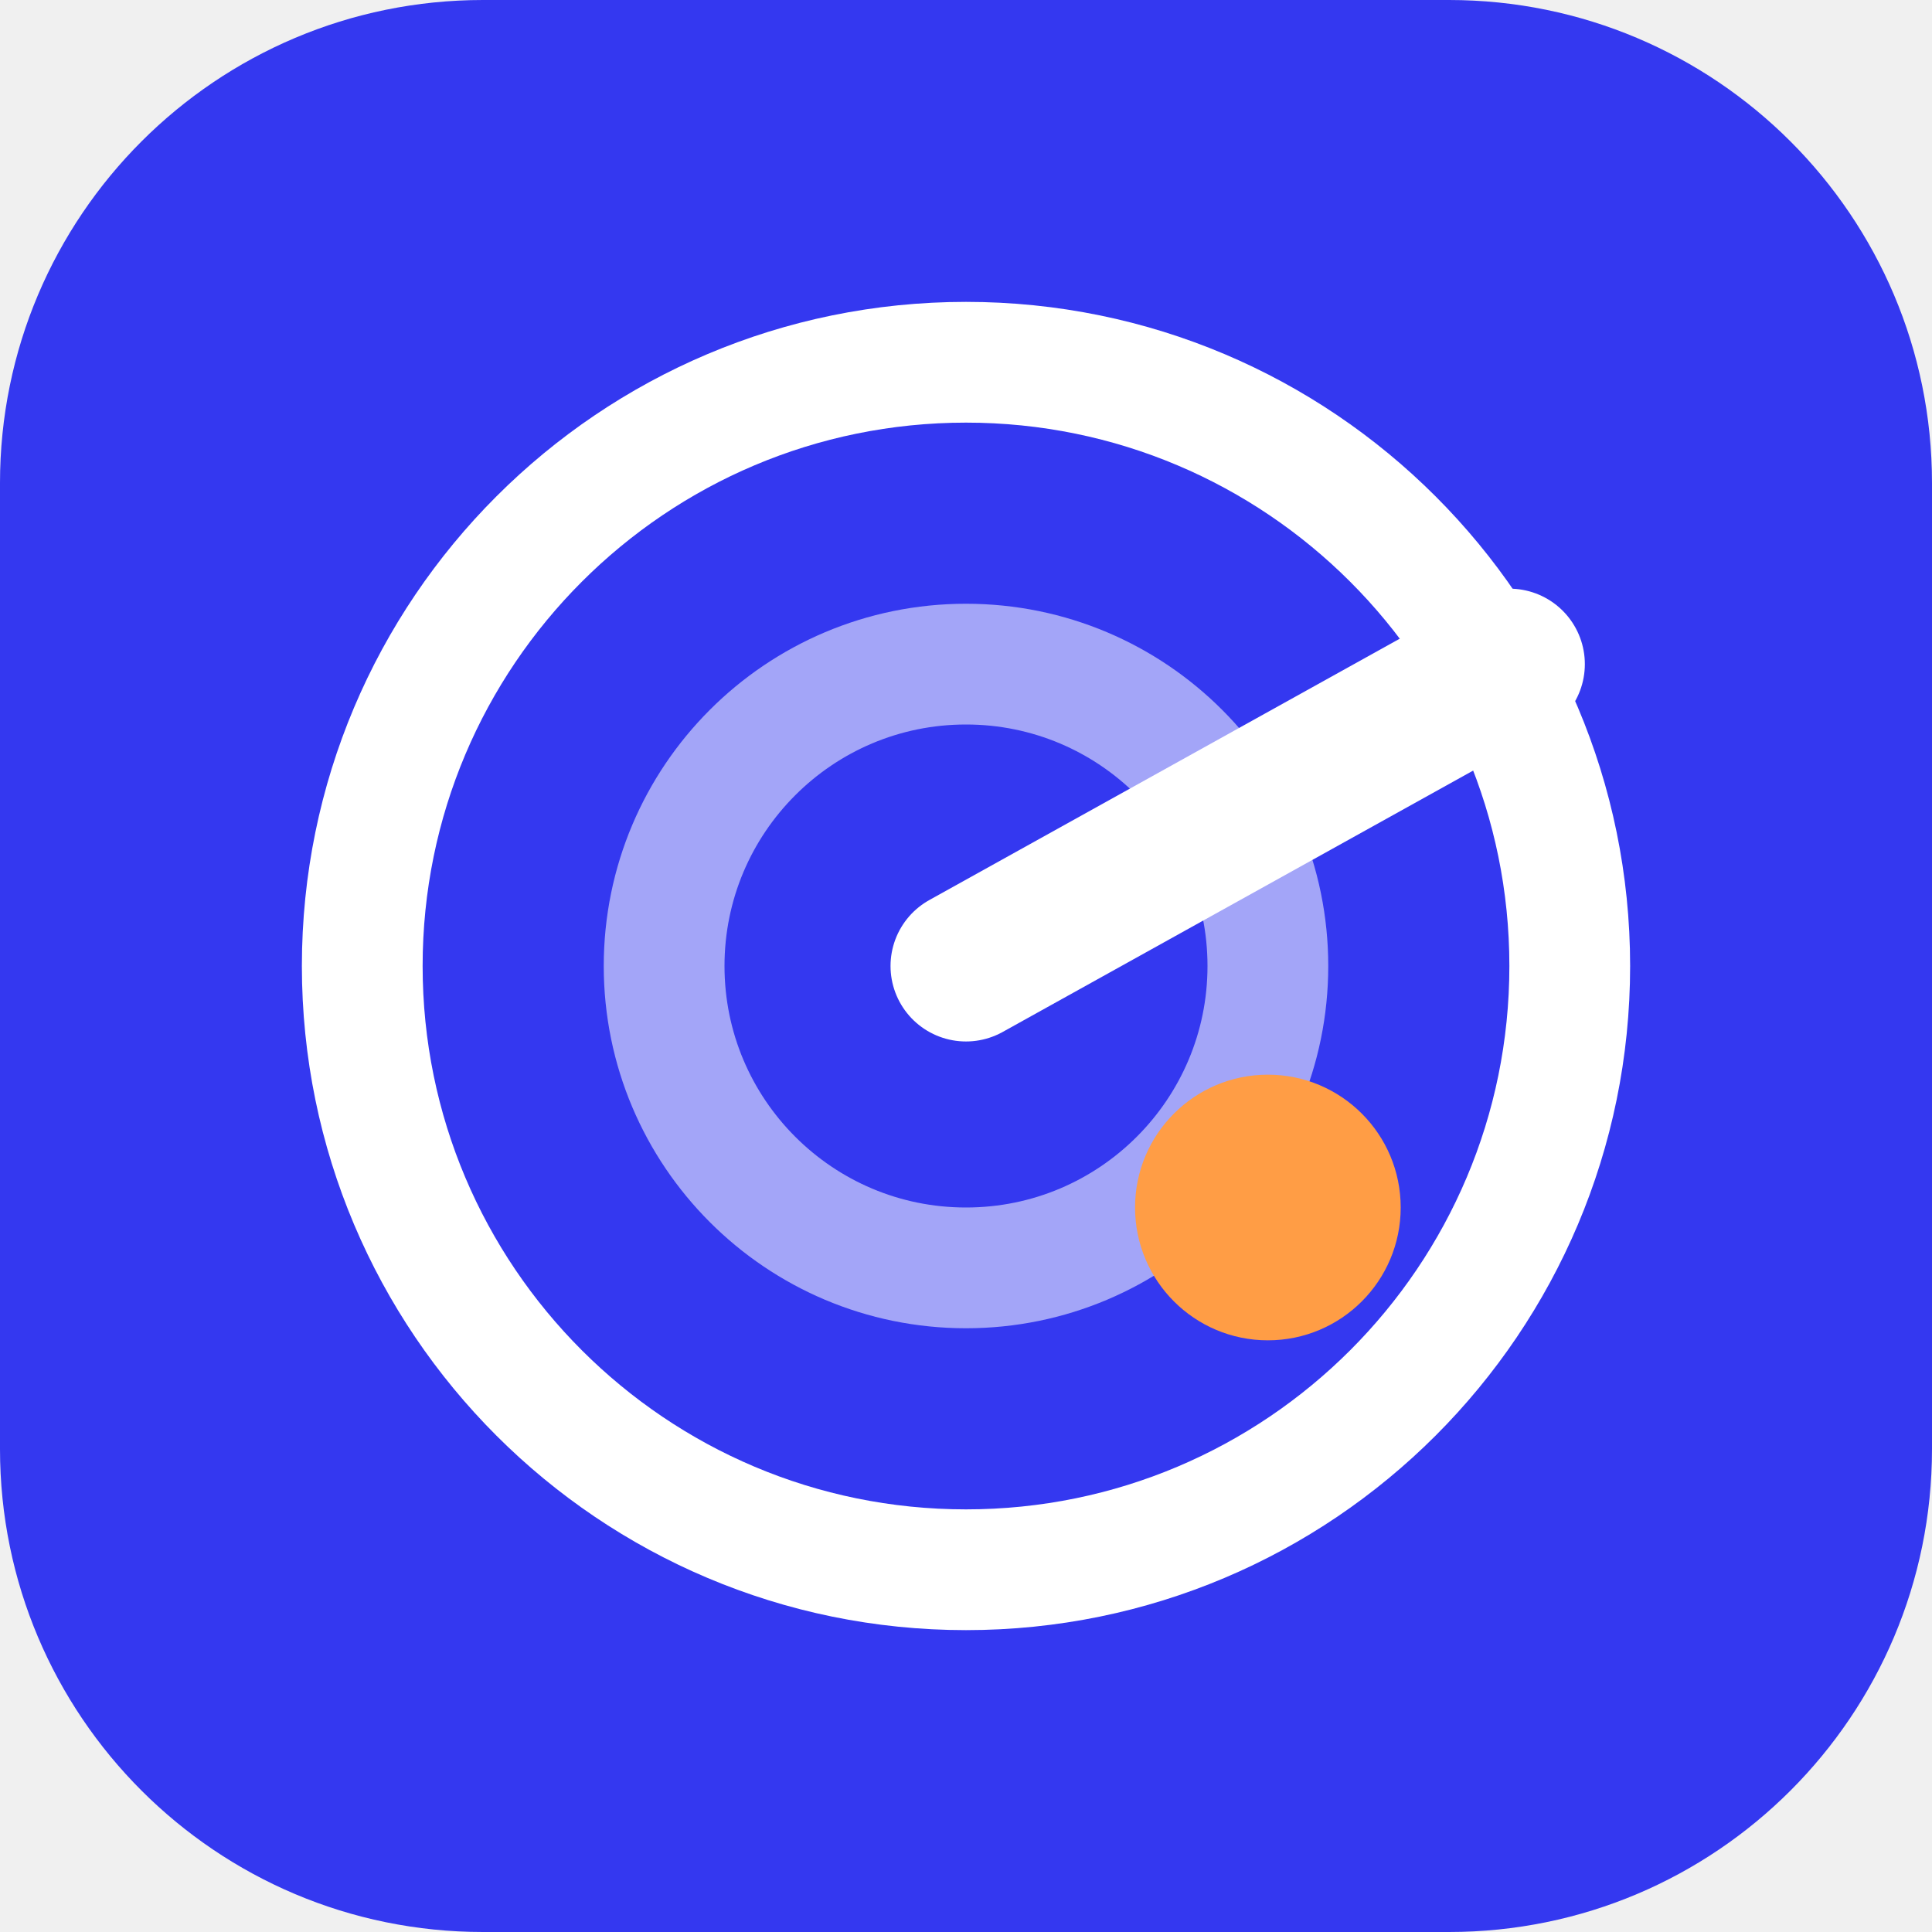
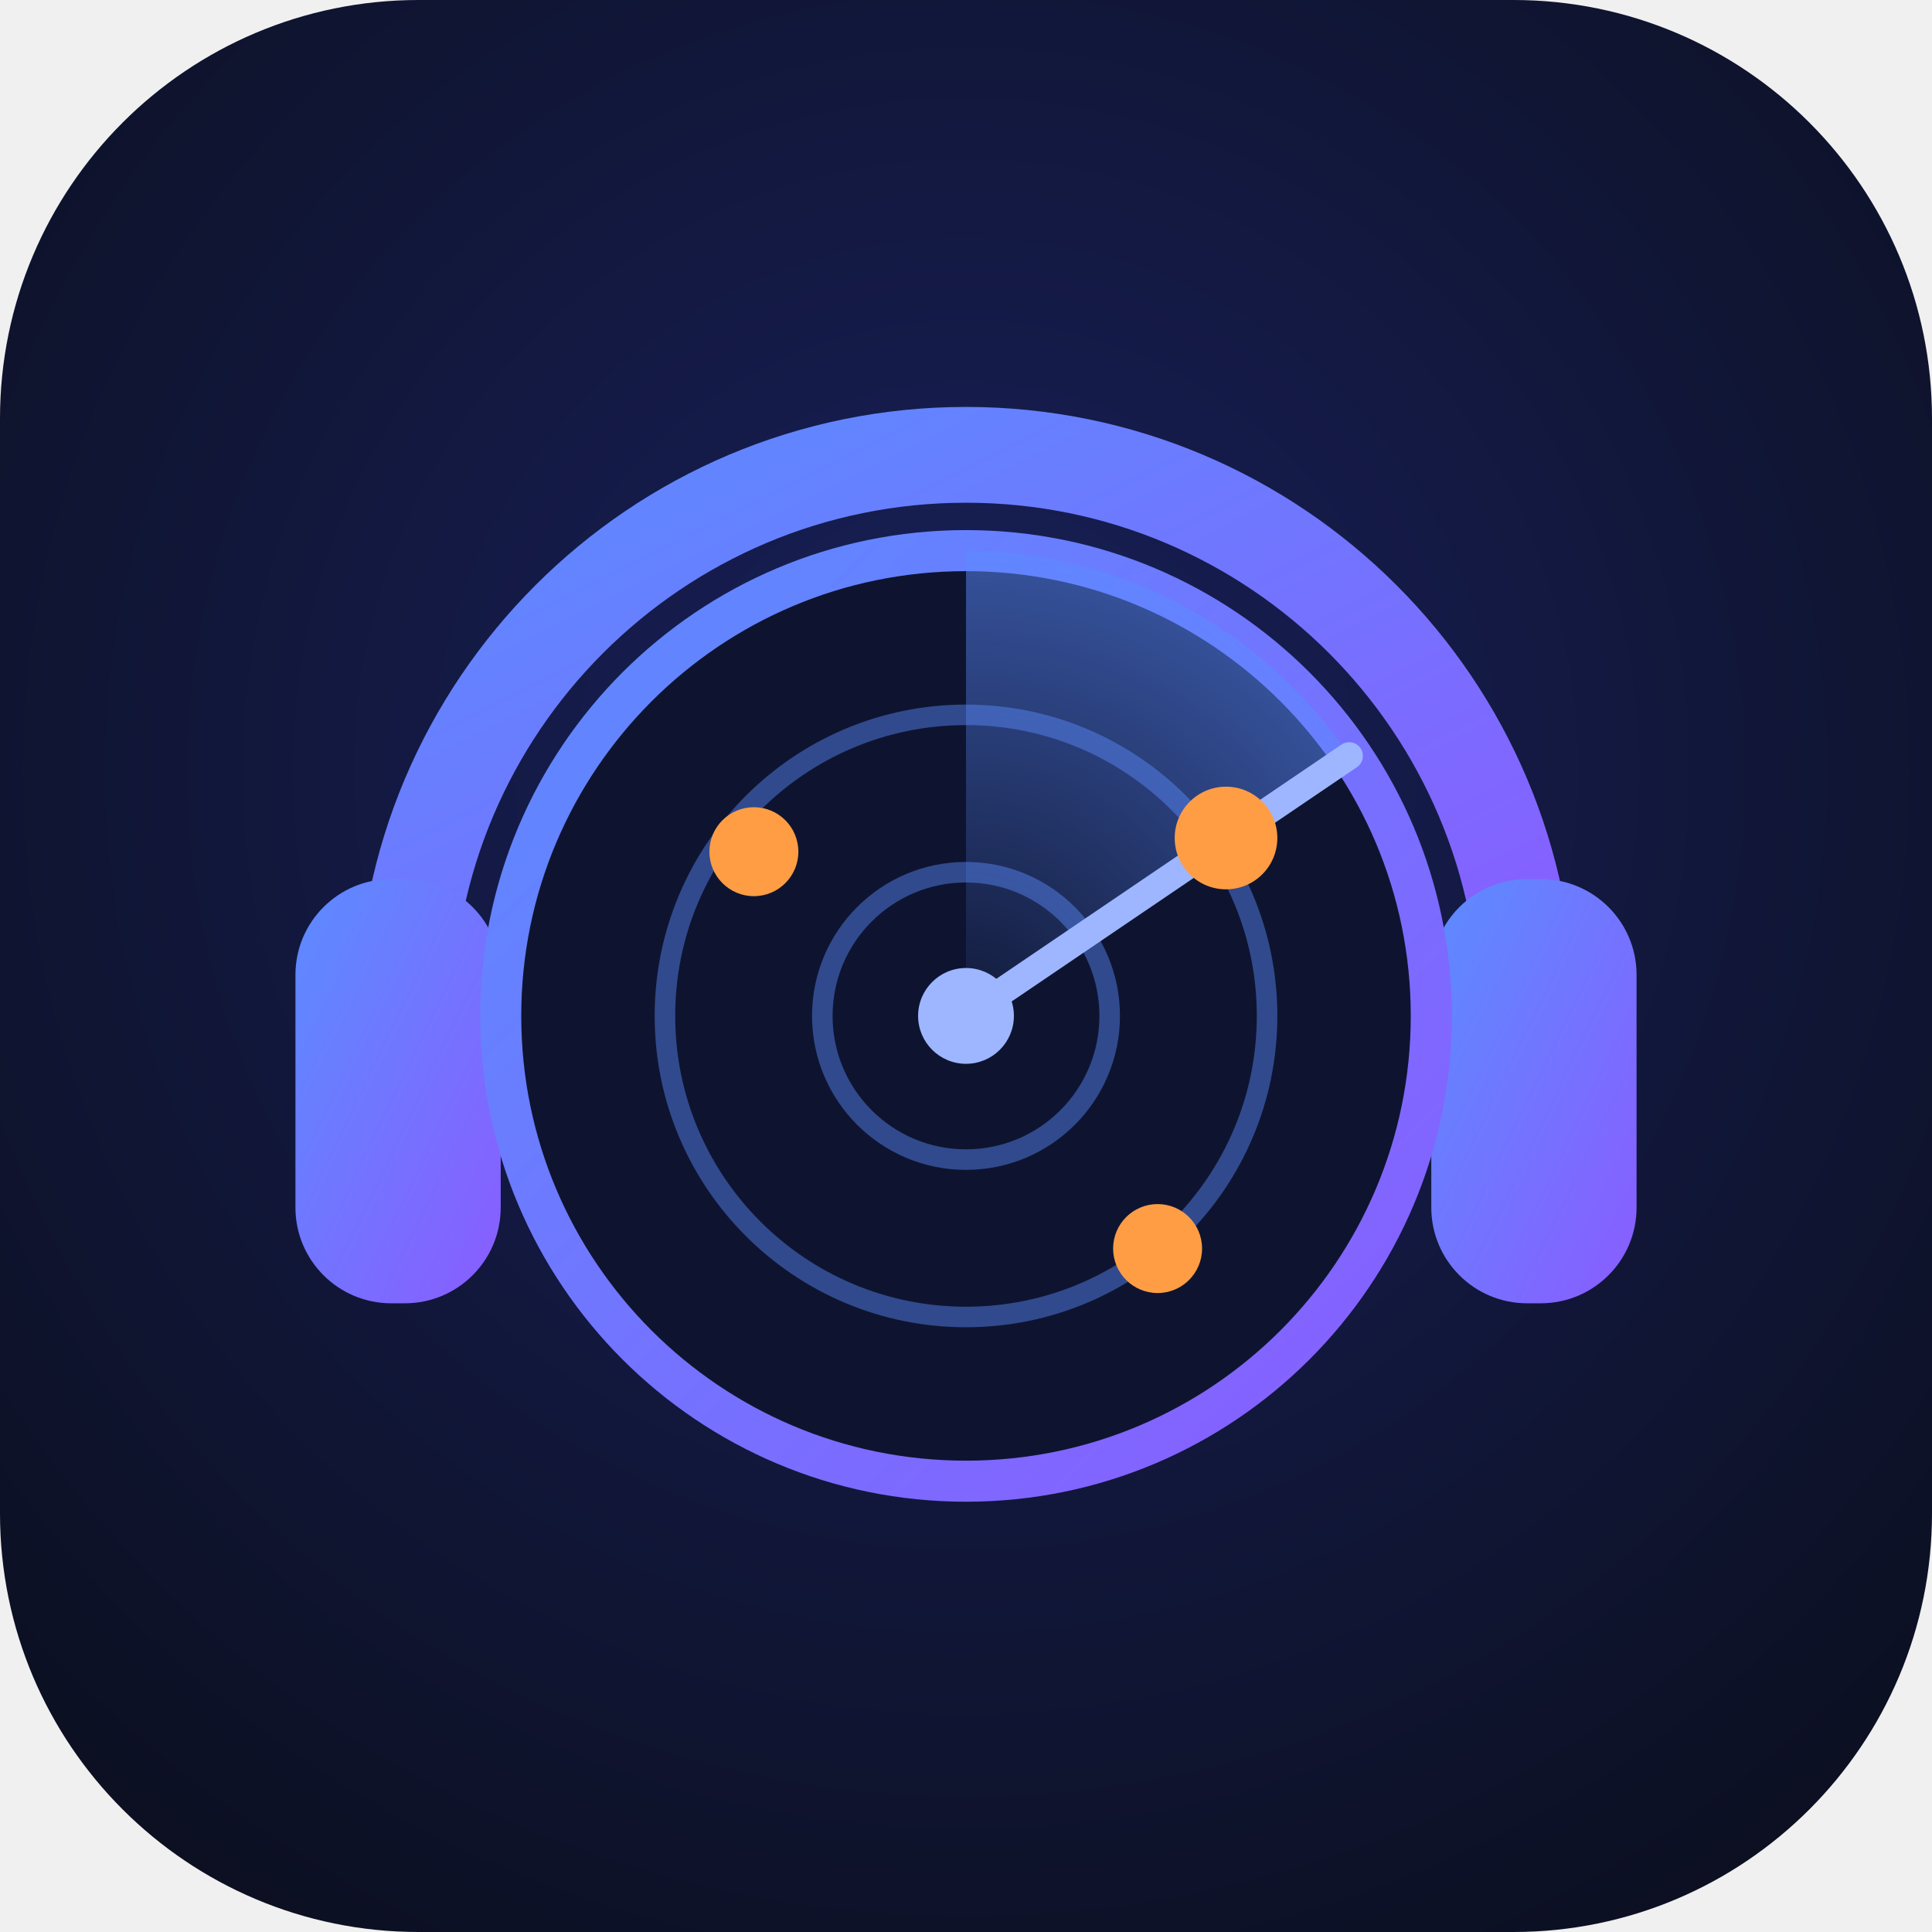
- <svg xmlns="http://www.w3.org/2000/svg" viewBox="0 0 32 32">
-   <rect width="32" height="32" rx="8" fill="#3438F0" />
-   <circle cx="16" cy="16" r="10" fill="none" stroke="#fff" stroke-width="2" />
-   <circle cx="16" cy="16" r="5" fill="none" stroke="#fff" stroke-width="2" opacity=".55" />
-   <path d="M16 16 L25 11" stroke="#fff" stroke-width="2.5" stroke-linecap="round" />
-   <circle cx="21" cy="20" r="2.2" fill="#FF9D45" />
+ <svg xmlns="http://www.w3.org/2000/svg" viewBox="0 0 240 240">
+   <defs>
+     <radialGradient id="bgg" cx="50%" cy="40%" r="80%">
+       <stop offset="0" stop-color="#18205A" />
+       <stop offset="1" stop-color="#0A0D18" />
+     </radialGradient>
+   </defs>
+   <rect width="240" height="240" rx="52" fill="url(#bgg)" />
+   <g transform="translate(18 14) scale(0.85)">
+     <defs>
+       <linearGradient id="g" x1="0" y1="0" x2="1" y2="1">
+         <stop offset="0" stop-color="#5B8CFF" />
+         <stop offset="1" stop-color="#8A5CFF" />
+       </linearGradient>
+       <radialGradient id="sw" cx="120" cy="132" r="72" gradientUnits="userSpaceOnUse">
+         <stop offset="0" stop-color="#5B8CFF" stop-opacity=".05" />
+         <stop offset="1" stop-color="#5B8CFF" stop-opacity=".55" />
+       </radialGradient>
+     </defs>
+     <path d="M38 132 A82 82 0 0 1 202 132" fill="none" stroke="url(#g)" stroke-width="14" stroke-linecap="round" />
+     <rect x="22" y="112" width="30" height="62" rx="14" fill="url(#g)" />
+     <rect x="188" y="112" width="30" height="62" rx="14" fill="url(#g)" />
+     <circle cx="120" cy="132" r="68" fill="#0E1430" stroke="url(#g)" stroke-width="6" />
+     <circle cx="120" cy="132" r="44" fill="none" stroke="#5B8CFF" stroke-opacity=".45" stroke-width="3" />
+     <circle cx="120" cy="132" r="21" fill="none" stroke="#5B8CFF" stroke-opacity=".45" stroke-width="3" />
+     <path d="M120 132 L120 64 A68 68 0 0 1 176 94 Z" fill="url(#sw)" />
+     <line x1="120" y1="132" x2="176" y2="94" stroke="#9DB6FF" stroke-width="4" stroke-linecap="round" />
+     <circle cx="120" cy="132" r="7" fill="#9DB6FF" />
+     <circle cx="158" cy="106" r="7.5" fill="#FF9D45" />
+     <circle cx="89" cy="108" r="6.5" fill="#FF9D45" />
+     <circle cx="148" cy="166" r="6.5" fill="#FF9D45" />
+   </g>
</svg>
